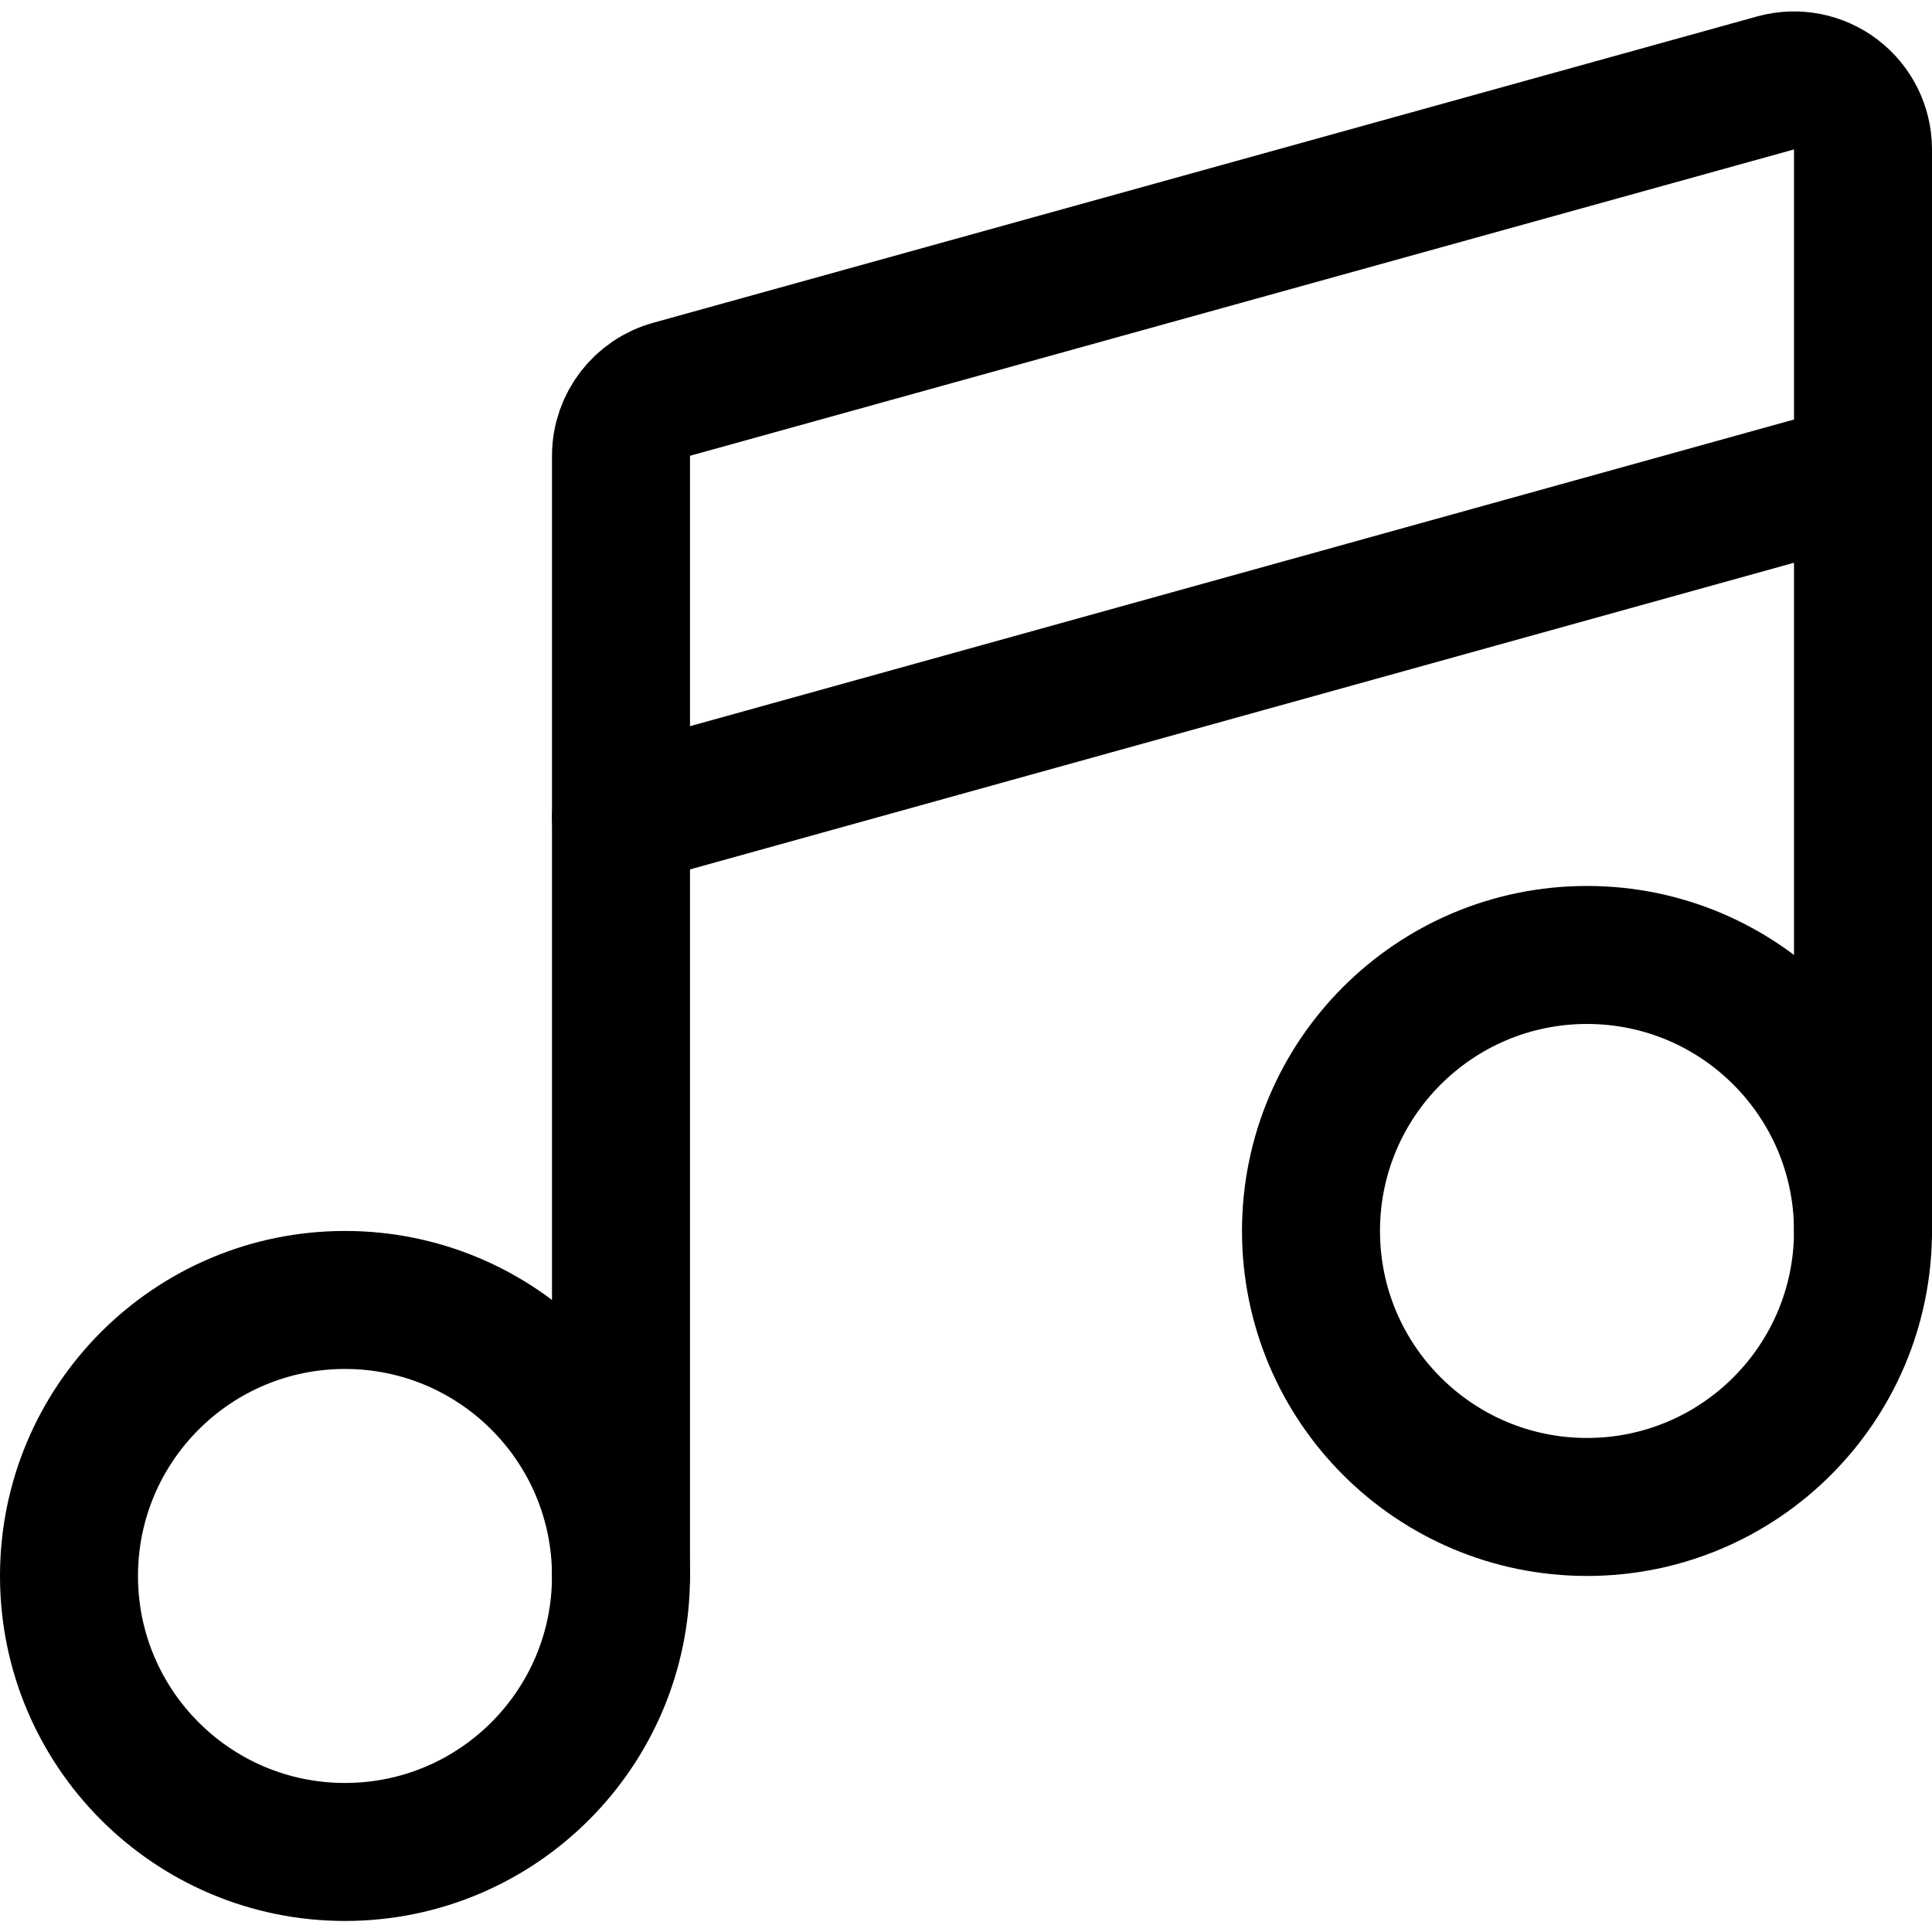
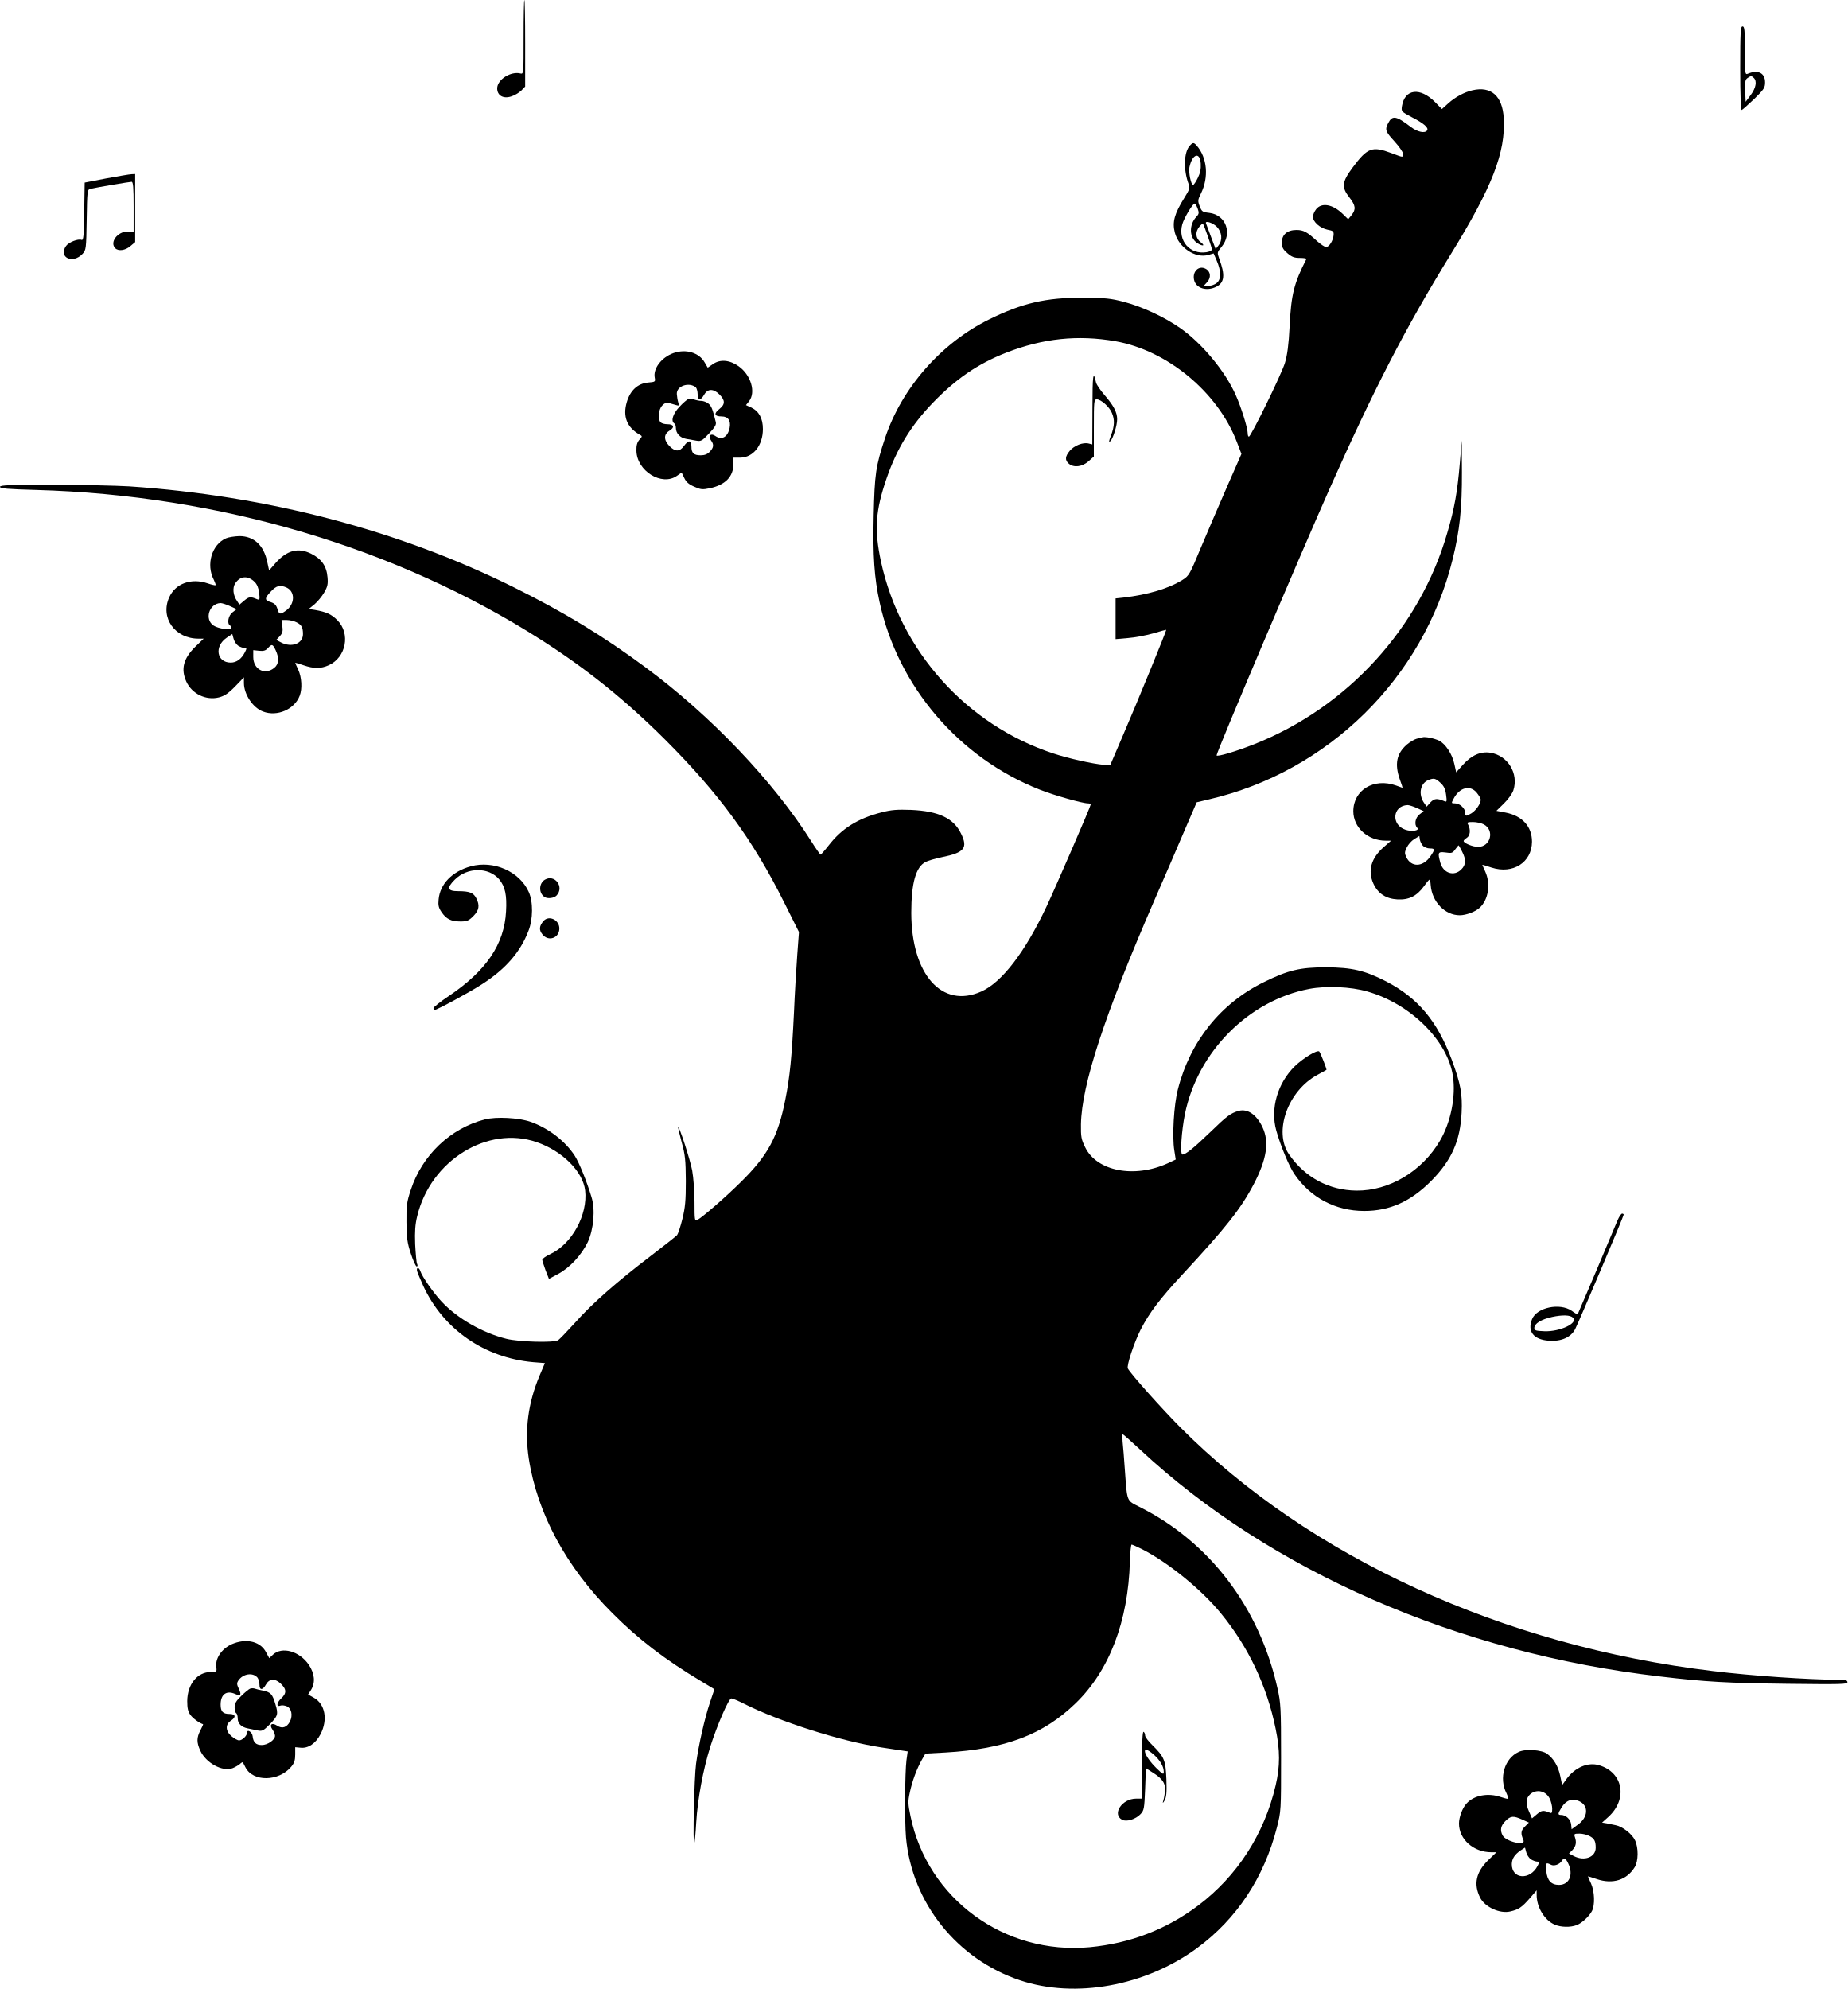
- <svg xmlns="http://www.w3.org/2000/svg" viewBox="0 0 14 14" height="600" width="600">
-   <g>
-     <circle cx="2.5" cy="11.42" r="2" fill="none" stroke="#000000" stroke-linecap="round" stroke-linejoin="round" />
-     <circle cx="11.5" cy="8.92" r="2" fill="none" stroke="#000000" stroke-linecap="round" stroke-linejoin="round" />
-     <path d="M13.5,8.92V1.08A.5.5,0,0,0,12.87.6l-8,2.22a.5.5,0,0,0-.37.48v8.12" fill="none" stroke="#000000" stroke-linecap="round" stroke-linejoin="round" />
-     <line x1="4.5" y1="5.92" x2="13.5" y2="3.42" fill="none" stroke="#000000" stroke-linecap="round" stroke-linejoin="round" />
+ <svg xmlns="http://www.w3.org/2000/svg" version="1.0" width="1189pt" height="1280pt" viewBox="0 0 1189 1280" preserveAspectRatio="xMidYMid meet">
+   <g transform="translate(0,1280) scale(0.1,-0.1)" fill="#000000" stroke="none">
+     <path d="M3370 12561 c0 -234 0 -239 -20 -234 -62 16 -150 -39 -150 -96 0 -45 38 -68 89 -52 21 6 50 23 65 37 l26 27 0 278 c0 154 -2 279 -5 279 -3 0 -5 -108 -5 -239z" />
+     <path d="M11200 12359 c0 -170 4 -269 10 -267 5 2 41 34 80 71 63 62 70 72 70 107 0 61 -46 83 -112 55 -17 -7 -18 4 -18 149 0 132 -2 156 -15 156 -13 0 -15 -37 -15 -271z m88 -61 c21 -21 13 -64 -20 -109 l-33 -44 -3 70 c-2 57 0 72 14 82 22 16 27 16 42 1z" />
+     <path d="M9477 12219 c-53 -12 -112 -44 -157 -85 l-40 -36 -45 46 c-96 96 -194 84 -212 -27 -5 -34 -5 -35 65 -72 76 -39 108 -67 97 -84 -13 -21 -62 -11 -105 22 -94 72 -119 76 -145 26 -23 -43 -19 -55 40 -119 30 -33 55 -69 55 -80 0 -25 4 -25 -76 5 -123 46 -153 35 -249 -94 -69 -93 -72 -126 -20 -192 40 -51 43 -76 14 -113 l-22 -27 -36 35 c-64 62 -135 74 -170 30 -12 -15 -21 -37 -21 -49 0 -33 46 -73 93 -83 38 -7 42 -11 40 -36 -3 -35 -29 -76 -48 -76 -9 0 -34 17 -58 38 -65 60 -88 72 -133 72 -59 0 -94 -30 -94 -80 0 -31 6 -44 35 -69 29 -25 45 -31 81 -31 25 0 44 -3 42 -7 -80 -156 -98 -228 -108 -433 -6 -119 -15 -185 -30 -235 -21 -71 -219 -475 -232 -475 -5 0 -8 11 -8 24 0 32 -42 166 -76 242 -68 155 -220 337 -360 434 -102 71 -242 136 -359 167 -88 23 -120 26 -265 27 -238 1 -390 -34 -605 -140 -309 -153 -562 -441 -669 -764 -60 -180 -67 -232 -73 -497 -6 -260 4 -402 38 -558 118 -543 511 -1003 1034 -1208 89 -35 272 -87 307 -87 10 0 18 -3 18 -7 0 -11 -227 -535 -285 -658 -139 -294 -287 -487 -420 -546 -252 -112 -449 109 -450 506 0 191 29 296 92 328 15 8 63 22 106 31 144 29 168 59 122 152 -48 99 -144 144 -321 152 -90 3 -125 1 -191 -16 -152 -39 -255 -103 -340 -213 -25 -32 -49 -59 -52 -59 -3 1 -31 40 -61 88 -243 384 -644 806 -1065 1117 -270 200 -519 352 -845 514 -742 369 -1588 591 -2478 651 -85 5 -306 10 -493 10 -277 0 -339 -2 -339 -13 0 -11 48 -15 233 -20 1181 -33 2323 -372 3252 -966 295 -189 540 -386 796 -641 346 -346 564 -643 765 -1046 l96 -192 -11 -148 c-6 -82 -16 -248 -21 -369 -14 -288 -26 -413 -56 -563 -47 -238 -112 -358 -286 -529 -99 -98 -244 -224 -280 -244 -17 -9 -18 -1 -18 115 0 68 -7 159 -15 203 -13 70 -84 288 -91 281 -1 -2 9 -46 23 -98 23 -82 26 -116 27 -250 0 -128 -4 -170 -22 -244 -12 -49 -28 -96 -34 -104 -7 -8 -82 -67 -168 -133 -218 -166 -380 -308 -488 -430 -52 -57 -101 -108 -110 -114 -30 -17 -250 -11 -332 9 -153 38 -315 130 -417 239 -52 55 -127 162 -138 198 -9 27 -28 24 -20 -3 4 -13 22 -55 40 -95 129 -278 393 -461 706 -489 l76 -6 -34 -80 c-75 -178 -97 -352 -70 -533 55 -355 240 -698 537 -995 166 -167 339 -300 572 -439 l86 -52 -29 -86 c-34 -101 -73 -274 -89 -393 -12 -88 -22 -525 -12 -515 3 3 9 65 13 138 9 149 44 338 90 485 44 139 119 312 136 312 7 0 44 -15 81 -34 230 -116 623 -241 882 -281 58 -9 120 -18 139 -21 l33 -5 -8 -57 c-10 -80 -12 -390 -3 -497 38 -420 328 -783 734 -919 355 -119 807 -37 1139 207 256 188 432 455 514 776 27 105 27 109 27 451 0 321 -2 352 -23 445 -117 521 -437 942 -889 1168 -83 42 -78 29 -93 232 -5 77 -12 161 -15 188 -2 26 -2 47 1 47 3 0 54 -45 112 -99 839 -782 2050 -1310 3348 -1460 295 -35 429 -42 822 -47 340 -4 382 -3 382 10 0 13 -13 16 -62 16 -193 1 -549 25 -803 56 -1352 162 -2596 732 -3431 1571 -115 116 -316 340 -335 376 -10 17 40 167 83 252 56 108 123 197 269 354 280 302 375 422 458 580 84 161 101 272 57 366 -38 82 -97 122 -154 106 -52 -15 -75 -32 -182 -136 -108 -104 -159 -145 -180 -145 -16 0 -6 149 16 260 82 402 411 732 800 806 111 21 267 14 372 -16 278 -78 519 -316 553 -545 20 -130 -14 -299 -84 -417 -115 -196 -326 -322 -537 -320 -176 2 -330 84 -433 232 -103 147 -8 412 184 514 30 16 55 30 56 31 4 2 -38 109 -46 118 -13 13 -103 -42 -158 -95 -111 -109 -158 -272 -119 -413 27 -97 83 -232 117 -281 104 -152 265 -237 449 -237 164 0 298 60 430 192 132 133 188 258 197 441 6 121 -7 187 -63 339 -94 251 -218 399 -424 506 -137 70 -219 89 -385 90 -167 0 -244 -18 -400 -95 -278 -136 -475 -381 -554 -690 -26 -99 -38 -304 -23 -394 l9 -58 -51 -24 c-215 -98 -457 -52 -532 103 -25 51 -28 67 -27 148 5 254 149 695 469 1433 69 158 159 366 200 463 l76 176 76 18 c770 178 1382 780 1571 1545 46 186 61 330 60 563 l-1 202 -13 -150 c-15 -179 -34 -287 -80 -443 -176 -612 -643 -1124 -1242 -1361 -116 -46 -243 -84 -243 -72 0 21 534 1281 723 1706 289 651 494 1047 782 1515 268 434 356 659 343 880 -8 142 -81 207 -201 179z m-2298 -1615 c334 -59 658 -327 781 -647 l30 -78 -93 -212 c-51 -117 -127 -293 -168 -391 -71 -171 -76 -181 -117 -207 -89 -56 -221 -96 -384 -115 l-48 -5 0 -131 0 -131 80 7 c43 3 116 17 162 30 46 14 84 24 84 23 3 -3 -191 -477 -278 -678 l-83 -194 -40 3 c-72 6 -228 41 -325 73 -558 183 -985 658 -1110 1235 -44 205 -36 327 37 538 65 189 157 338 293 480 152 158 292 254 475 326 238 93 463 116 704 74z m170 -7773 c169 -86 384 -260 510 -415 176 -215 295 -466 351 -741 29 -139 29 -242 0 -365 -73 -314 -248 -584 -499 -773 -205 -154 -437 -243 -697 -268 -549 -51 -1044 311 -1154 843 -16 77 -17 95 -5 150 15 74 46 157 78 213 l23 40 129 7 c384 22 630 115 838 317 217 210 338 527 349 913 2 60 7 108 11 108 4 0 34 -13 66 -29z" />
+     <path d="M7031 10172 l-1 -232 -24 6 c-36 9 -92 -13 -121 -47 -30 -36 -32 -60 -7 -82 31 -28 86 -22 127 14 l35 31 0 184 c0 175 1 184 19 184 27 0 81 -48 97 -87 19 -44 17 -84 -5 -144 -15 -37 -16 -47 -5 -38 17 14 44 101 44 141 0 45 -23 88 -79 153 -28 32 -54 70 -57 84 -18 83 -23 47 -23 -167z" />
+     <path d="M7350 1443 l0 -218 -38 0 c-91 0 -157 -100 -90 -136 28 -15 87 3 119 37 22 24 24 35 29 160 l5 135 47 -30 c63 -40 82 -71 75 -124 -2 -23 -8 -51 -12 -62 -3 -11 1 -8 10 8 12 22 15 49 12 136 -5 124 -13 144 -91 221 -25 24 -46 52 -46 61 0 10 -4 21 -10 24 -7 4 -10 -69 -10 -212z m75 66 c41 -36 65 -77 65 -111 0 -20 -5 -18 -46 22 -88 86 -105 164 -19 89z" />
+     <path d="M7657 11862 c-38 -42 -41 -157 -7 -247 9 -24 6 -35 -28 -89 -63 -101 -78 -154 -61 -222 25 -97 131 -168 215 -145 l35 10 20 -47 c29 -67 29 -120 0 -143 -13 -11 -37 -19 -54 -19 l-30 0 22 24 c27 29 23 69 -9 86 -44 24 -87 -17 -75 -71 12 -55 82 -76 144 -44 52 26 57 76 18 180 -14 40 -14 41 14 75 73 87 30 207 -78 220 -44 5 -48 8 -62 43 -13 35 -12 41 8 81 52 105 41 231 -27 309 -19 22 -25 21 -45 -1z m71 -115 c2 -34 -3 -60 -19 -92 -12 -25 -26 -45 -30 -45 -14 0 -30 80 -24 113 18 87 68 103 73 24z m-20 -289 c10 -28 9 -35 -8 -53 -49 -52 -46 -135 5 -169 36 -23 55 -19 23 5 -34 25 -37 66 -9 100 11 13 21 22 23 19 8 -9 58 -154 58 -166 0 -6 -16 -14 -35 -17 -106 -17 -185 73 -156 179 11 40 67 134 80 134 4 0 12 -14 19 -32z m123 -117 c34 -35 39 -86 11 -121 l-18 -23 -30 79 c-16 43 -30 82 -32 86 -9 21 43 5 69 -21z" />
+     <path d="M685 11652 l-140 -27 -3 -187 c-2 -158 -5 -186 -17 -182 -22 9 -83 -15 -100 -39 -51 -74 43 -118 106 -51 23 25 24 31 27 220 3 190 4 194 25 199 45 10 252 45 264 45 10 0 13 -36 13 -160 l0 -160 -39 0 c-65 0 -117 -70 -79 -108 20 -20 65 -14 97 14 l31 26 0 219 0 219 -22 -1 c-13 0 -86 -13 -163 -27z" />
+     <path d="M4335 10528 c-77 -27 -133 -100 -121 -159 5 -26 3 -27 -45 -31 -66 -7 -113 -51 -135 -126 -27 -92 1 -162 81 -208 20 -11 20 -12 0 -34 -14 -16 -20 -36 -19 -70 2 -131 164 -231 261 -162 l30 21 17 -35 c12 -26 29 -41 64 -56 42 -19 53 -20 101 -10 98 21 151 74 151 154 l0 43 45 0 c83 1 145 79 145 184 0 68 -25 114 -74 138 l-35 16 20 25 c45 58 12 169 -67 225 -58 41 -118 46 -164 15 l-35 -24 -20 34 c-36 63 -120 88 -200 60z m143 -220 c6 -6 12 -26 12 -44 0 -43 19 -44 42 -4 23 40 60 40 99 1 37 -38 37 -63 -2 -94 -37 -29 -31 -47 16 -47 41 0 60 -27 51 -73 -12 -60 -51 -82 -93 -52 -29 20 -48 -1 -27 -29 20 -27 18 -46 -8 -73 -15 -16 -33 -23 -58 -23 -45 0 -60 14 -60 57 0 42 -19 43 -48 3 -28 -38 -56 -38 -93 -1 -38 39 -38 76 -1 99 36 21 30 42 -12 42 -18 0 -37 5 -44 12 -20 20 -14 82 9 107 21 23 30 23 88 5 22 -7 23 -5 16 17 -4 13 -8 38 -9 54 -2 51 77 78 122 43z" />
+     <path d="M4430 10232 c-8 -3 -34 -25 -57 -50 -42 -44 -57 -92 -33 -107 6 -3 10 -16 10 -28 0 -35 26 -64 65 -71 19 -3 50 -9 68 -12 29 -5 37 0 80 46 37 39 48 57 44 73 -21 86 -28 104 -48 120 -11 9 -32 17 -44 17 -13 0 -34 4 -47 9 -13 4 -30 6 -38 3z" />
+     <path d="M1455 9336 c-92 -40 -130 -169 -79 -267 8 -17 14 -33 11 -35 -2 -2 -25 3 -51 12 -105 36 -207 -1 -247 -90 -59 -131 36 -266 189 -266 l33 0 -55 -53 c-76 -75 -93 -143 -57 -223 36 -79 126 -123 210 -102 35 9 60 25 104 70 l57 59 0 -38 c1 -73 58 -158 123 -182 91 -35 203 14 236 102 17 44 13 118 -9 166 -11 24 -20 44 -20 46 0 1 24 -6 53 -16 67 -23 112 -23 163 0 112 51 141 204 55 290 -39 39 -71 53 -145 66 l-39 6 37 30 c20 17 48 51 62 75 22 38 26 54 22 99 -6 72 -38 118 -106 152 -84 41 -156 22 -230 -62 l-40 -46 -12 55 c-22 107 -86 166 -179 166 -31 -1 -70 -7 -86 -14z m184 -281 c15 -15 25 -38 29 -70 5 -44 3 -48 -14 -41 -42 18 -52 16 -82 -9 l-31 -26 -15 23 c-26 36 -31 85 -12 114 32 48 81 52 125 9z m205 -36 c57 -26 55 -107 -4 -149 -38 -27 -44 -25 -55 13 -8 24 -18 34 -42 42 -42 12 -41 25 1 69 35 38 59 43 100 25z m-365 -119 l44 -20 -27 -21 c-27 -21 -36 -71 -16 -84 6 -3 10 -11 10 -17 0 -16 -85 -4 -115 16 -61 40 -29 143 45 145 8 0 35 -8 59 -19z m430 -105 c32 -16 41 -33 41 -76 0 -61 -73 -89 -142 -53 l-30 16 22 23 c18 20 22 32 17 65 l-5 40 34 0 c19 0 48 -7 63 -15z m-377 -150 c13 -8 31 -15 40 -15 17 0 17 -2 4 -28 -22 -43 -54 -66 -91 -66 -90 0 -108 104 -26 160 l36 24 8 -29 c4 -17 17 -37 29 -46z m242 -29 c24 -51 21 -91 -10 -115 -61 -48 -134 -8 -134 71 l0 44 38 -4 c28 -3 42 1 56 17 26 28 31 27 50 -13z" />
+     <path d="M9155 8055 c-5 -2 -22 -6 -37 -9 -15 -4 -44 -21 -64 -38 -66 -58 -79 -125 -45 -223 11 -30 19 -55 18 -55 -1 0 -20 7 -42 15 -143 51 -275 -29 -275 -166 0 -104 93 -189 208 -189 l35 0 -48 -42 c-81 -71 -103 -152 -66 -234 29 -64 81 -98 155 -102 74 -4 124 21 171 85 16 23 32 42 35 42 3 1 7 -15 8 -35 8 -107 91 -194 187 -194 40 0 100 22 128 48 56 51 72 152 37 231 -11 24 -20 44 -20 45 0 2 27 -6 59 -17 138 -45 260 33 261 166 0 98 -62 167 -171 188 l-58 11 48 47 c27 26 54 64 61 85 35 108 -35 224 -148 242 -62 10 -121 -16 -176 -77 l-44 -49 -12 54 c-13 62 -56 128 -97 149 -30 15 -91 28 -108 22z m115 -292 c23 -21 32 -40 37 -77 6 -46 5 -49 -13 -41 -46 19 -63 17 -88 -9 l-24 -27 -16 23 c-39 55 -26 127 27 148 35 14 45 12 77 -17z m234 -64 c14 -17 26 -37 26 -46 0 -25 -31 -69 -60 -87 -36 -21 -40 -20 -40 4 0 28 -35 60 -65 60 -25 0 -25 1 -10 29 37 73 106 92 149 40z m-385 -99 l44 -20 -27 -21 c-28 -22 -35 -66 -15 -86 18 -18 -33 -27 -75 -13 -95 31 -84 156 14 159 8 0 35 -8 59 -19z m430 -105 c72 -37 45 -145 -36 -145 -34 0 -93 24 -93 38 0 4 9 13 20 20 22 13 26 52 10 83 -10 17 -7 19 30 19 23 0 54 -7 69 -15z m-392 -137 c9 -10 29 -18 45 -18 34 0 35 -6 4 -51 -48 -70 -123 -72 -155 -5 -12 25 -11 33 3 62 9 19 30 43 48 54 l33 20 3 -22 c2 -13 11 -31 19 -40z m253 -38 c27 -52 25 -86 -5 -115 -46 -47 -116 -25 -135 43 -18 67 -16 72 34 66 39 -6 45 -4 62 20 11 14 20 26 21 26 2 0 12 -18 23 -40z" />
+     <path d="M3030 7225 c-120 -33 -198 -114 -207 -213 -4 -38 0 -54 19 -82 30 -44 61 -60 122 -60 41 0 53 5 82 34 38 38 43 70 19 116 -18 35 -44 45 -115 45 -71 0 -77 20 -23 74 81 81 218 82 286 2 38 -46 50 -102 44 -206 -11 -212 -128 -383 -369 -545 -54 -36 -97 -71 -98 -77 0 -7 3 -13 6 -13 15 0 230 116 309 168 149 96 244 205 296 341 30 75 31 188 2 251 -59 132 -226 205 -373 165z" />
+     <path d="M3507 7139 c-39 -23 -41 -86 -3 -111 20 -14 63 -8 79 10 50 55 -13 138 -76 101z" />
+     <path d="M3498 6873 c-28 -32 -30 -58 -7 -86 38 -49 109 -24 109 38 0 56 -68 87 -102 48z" />
+     <path d="M3120 5596 c-221 -57 -403 -230 -476 -453 -26 -78 -29 -101 -28 -208 1 -101 5 -133 28 -202 15 -46 32 -83 38 -83 6 0 7 7 2 18 -4 9 -9 66 -12 125 -3 81 0 127 13 180 86 359 453 586 769 477 164 -56 298 -189 312 -311 18 -156 -85 -345 -225 -410 -28 -13 -50 -29 -51 -36 0 -6 10 -36 21 -67 l22 -56 58 31 c77 41 152 123 192 206 38 83 49 209 24 289 -32 106 -79 220 -107 265 -62 96 -170 179 -286 220 -77 26 -219 34 -294 15z" />
+     <path d="M10411 4948 c-10 -24 -71 -169 -136 -323 -66 -154 -120 -281 -121 -283 -1 -2 -19 8 -39 23 -77 52 -223 21 -254 -53 -33 -79 8 -133 107 -140 81 -6 143 22 170 75 25 49 312 726 312 736 0 4 -5 7 -10 7 -6 0 -19 -19 -29 -42z m-287 -628 c35 -35 -85 -91 -184 -87 -56 2 -65 5 -65 21 0 28 43 55 115 71 66 14 116 13 134 -5z" />
+     <path d="M1507 2225 c-72 -25 -122 -91 -115 -151 4 -34 3 -34 -35 -34 -87 0 -151 -79 -152 -187 0 -47 5 -68 21 -90 16 -22 58 -52 81 -59 2 0 -6 -18 -17 -39 -25 -48 -25 -78 -1 -131 36 -79 143 -138 208 -113 15 6 36 18 46 26 9 9 18 14 20 12 1 -2 9 -17 17 -33 48 -94 213 -92 294 4 20 24 26 42 26 79 l0 47 33 -3 c50 -6 98 26 130 87 48 93 30 194 -44 235 l-36 20 19 30 c29 47 23 105 -14 161 -61 89 -173 120 -232 65 l-23 -22 -20 37 c-34 67 -118 91 -206 59z m151 -222 c6 -9 12 -29 12 -45 0 -37 21 -36 42 2 21 37 56 40 92 8 41 -38 42 -64 6 -98 -30 -28 -33 -57 -4 -46 8 3 25 1 38 -4 32 -12 42 -59 22 -99 -20 -38 -50 -48 -83 -26 -34 22 -52 6 -29 -26 9 -13 16 -31 16 -40 0 -26 -48 -59 -85 -59 -38 0 -55 17 -59 57 -3 27 -36 48 -36 22 0 -19 -31 -49 -51 -49 -10 0 -31 12 -48 26 -40 33 -42 76 -6 100 36 23 32 44 -8 44 -42 0 -57 15 -57 60 0 67 38 94 95 68 34 -15 41 -5 22 34 -13 28 -14 36 -3 53 30 45 95 54 124 18z" />
+     <path d="M1610 1933 c-8 -3 -34 -24 -57 -47 -33 -31 -43 -49 -43 -73 0 -17 5 -35 10 -38 6 -3 10 -19 10 -34 0 -33 24 -56 65 -64 17 -4 45 -9 63 -13 29 -6 37 -2 76 37 55 57 58 66 39 130 -19 66 -30 79 -80 89 -21 4 -45 10 -53 13 -8 3 -22 3 -30 0z" />
+     <path d="M9775 1526 c-92 -41 -130 -169 -79 -267 8 -17 14 -33 11 -35 -2 -2 -23 3 -47 11 -82 29 -174 12 -222 -42 -26 -28 -48 -88 -48 -128 0 -102 94 -185 208 -185 l33 0 -54 -52 c-78 -77 -94 -154 -51 -240 31 -61 127 -105 194 -89 53 12 74 26 124 83 l46 53 0 -30 c0 -80 52 -164 117 -191 39 -17 101 -18 140 -3 34 13 80 55 99 91 20 39 17 125 -6 177 -11 24 -20 44 -20 46 0 1 26 -7 58 -18 102 -34 192 -6 243 77 24 39 25 125 2 173 -19 41 -81 89 -124 97 -16 3 -42 9 -58 12 l-30 5 40 36 c127 115 96 287 -59 333 -72 22 -156 -14 -211 -90 l-27 -38 -12 58 c-13 63 -42 112 -85 144 -34 25 -138 33 -182 12z m199 -301 c9 -18 16 -47 16 -65 0 -27 -3 -31 -17 -25 -41 17 -51 15 -81 -10 l-32 -27 -20 46 c-22 49 -19 85 8 109 41 36 102 22 126 -28z m189 -16 c63 -28 59 -103 -6 -150 l-42 -31 -3 31 c-3 32 -34 61 -64 61 -23 0 -23 7 2 48 29 47 69 61 113 41z m-365 -119 l42 -19 -26 -26 c-26 -26 -28 -44 -9 -87 16 -40 -112 -10 -134 30 -18 34 -13 62 18 93 34 34 51 35 109 9z m431 -105 c32 -16 41 -33 41 -76 0 -61 -73 -89 -142 -53 l-30 16 22 22 c23 25 28 49 16 84 -7 20 -4 22 29 22 20 0 49 -7 64 -15z m-377 -150 c13 -8 31 -15 40 -15 17 0 17 -2 4 -28 -49 -94 -167 -86 -166 12 1 35 18 61 57 88 l28 18 8 -30 c4 -16 17 -36 29 -45z m242 -29 c34 -71 5 -136 -60 -136 -50 0 -76 28 -82 88 -5 55 -2 58 29 42 21 -12 58 2 72 26 13 22 24 17 41 -20z" />
  </g>
</svg>
